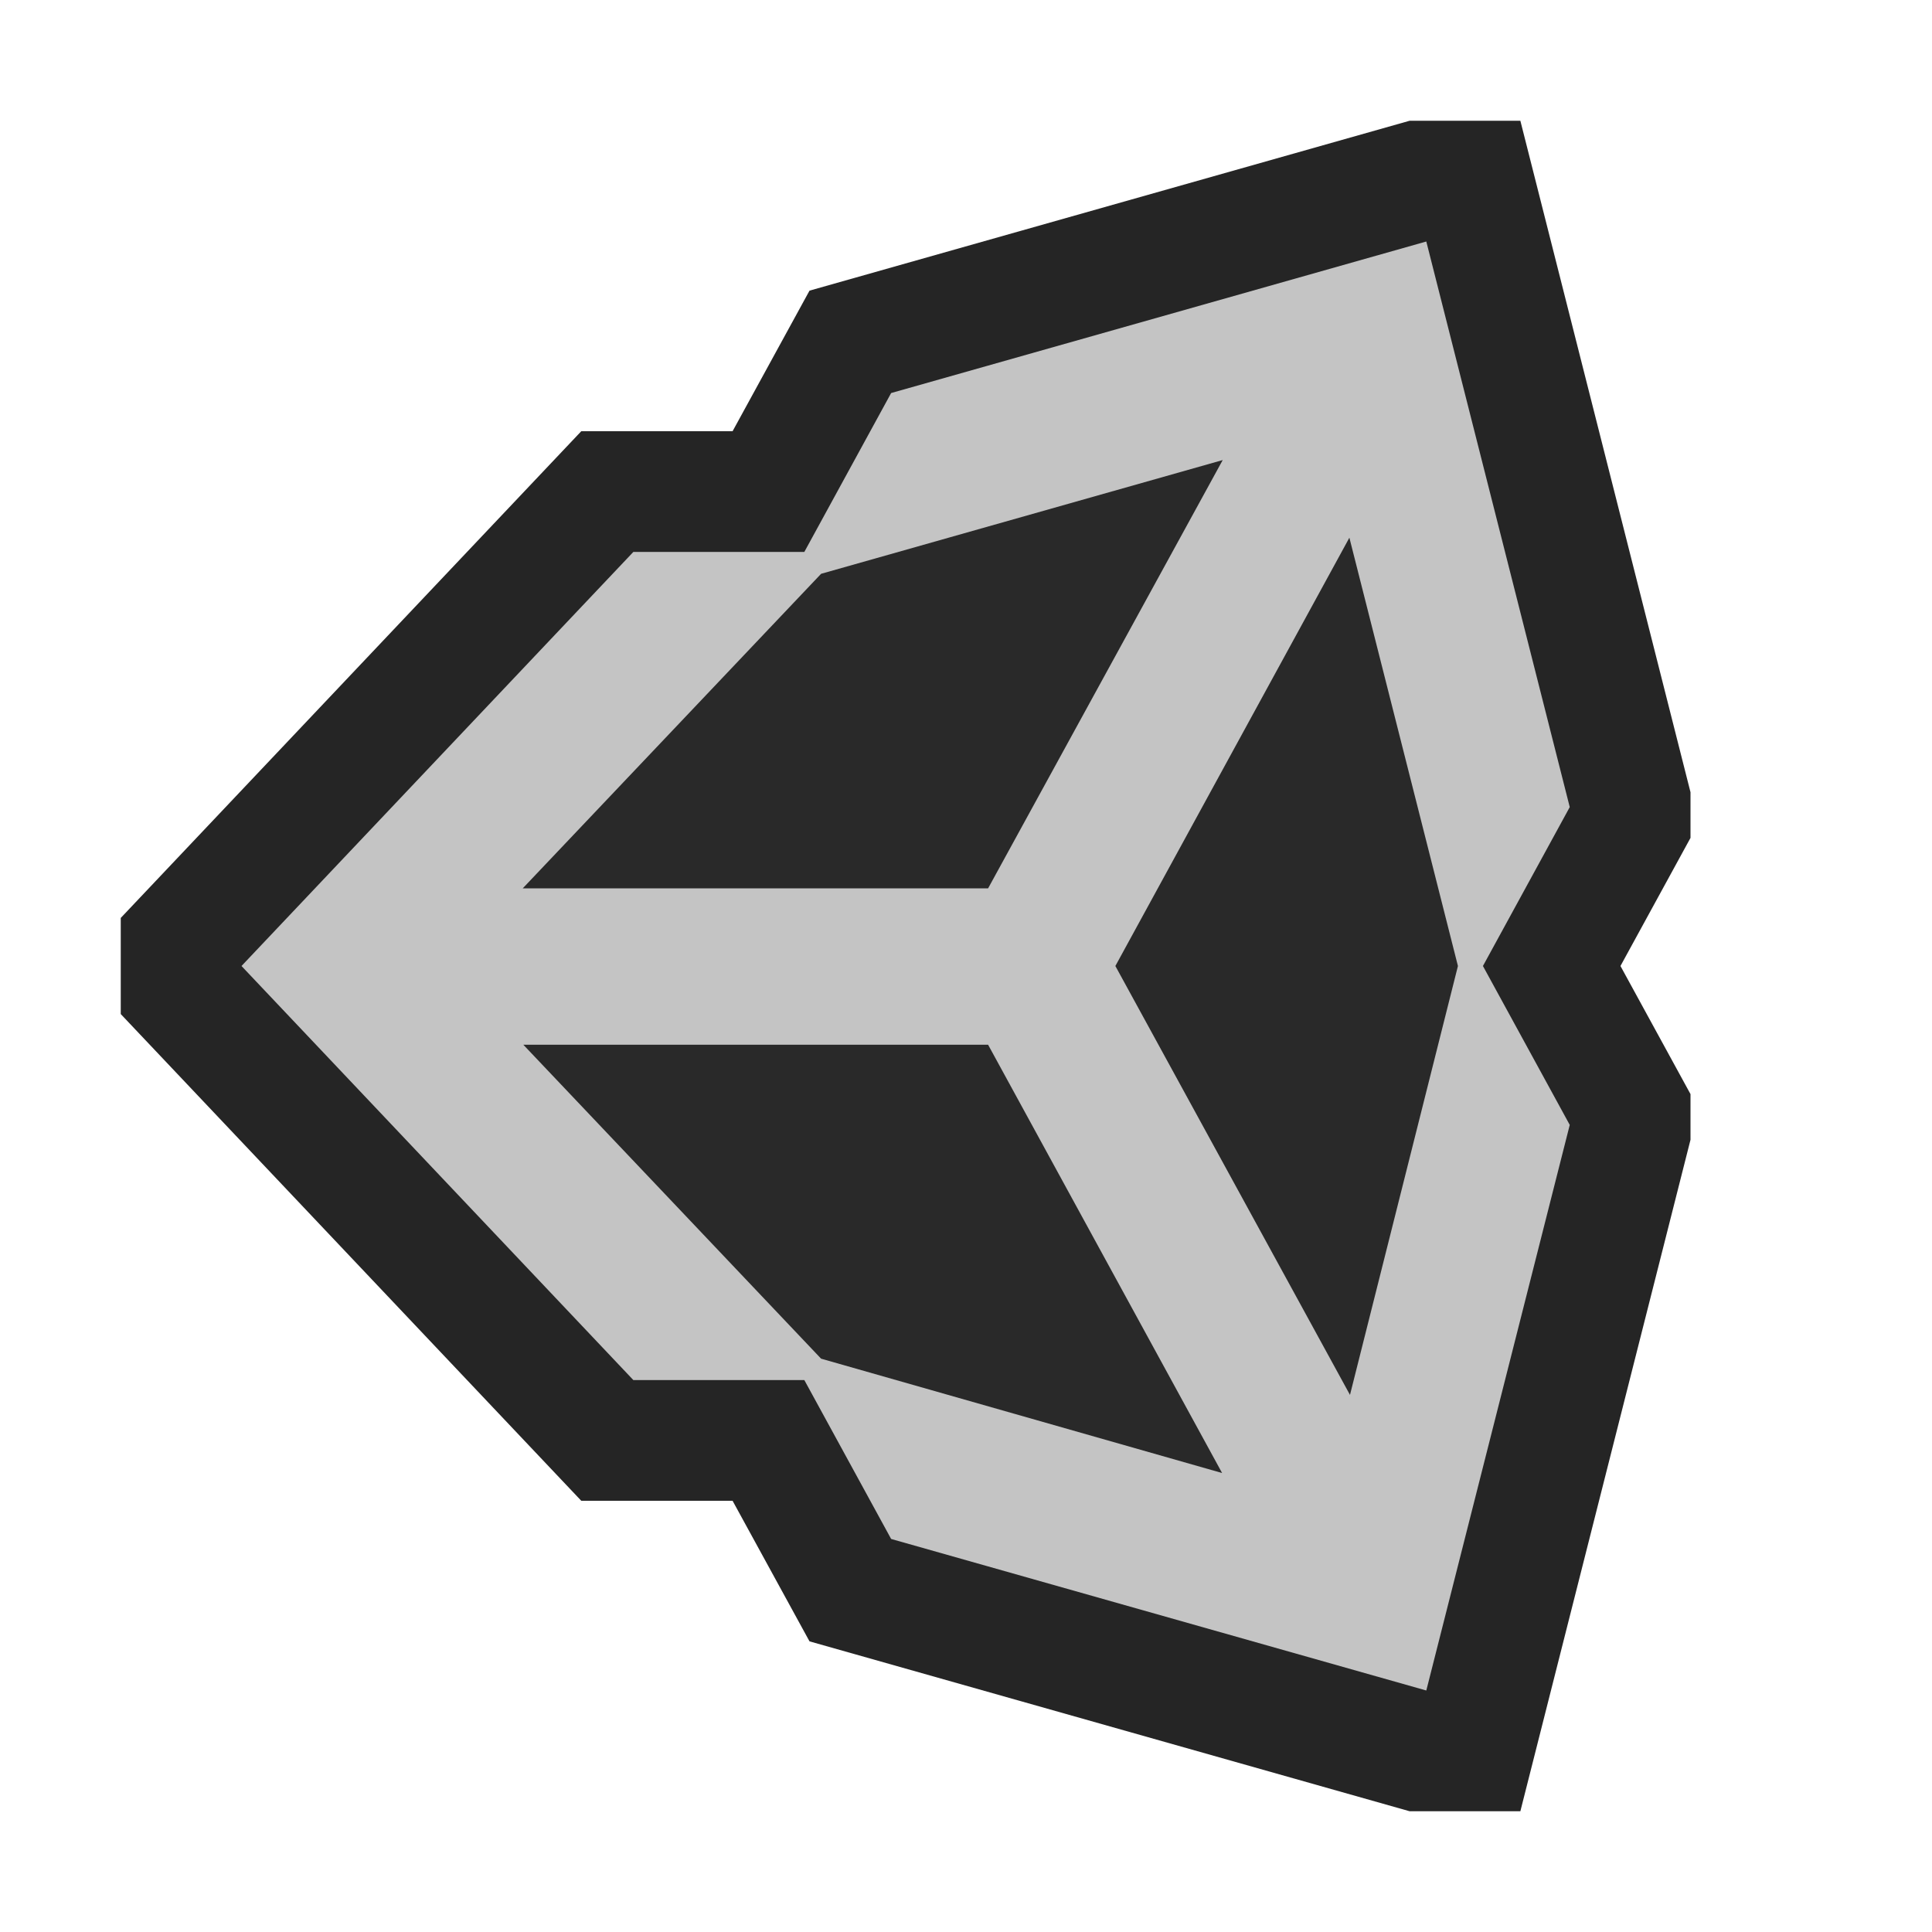
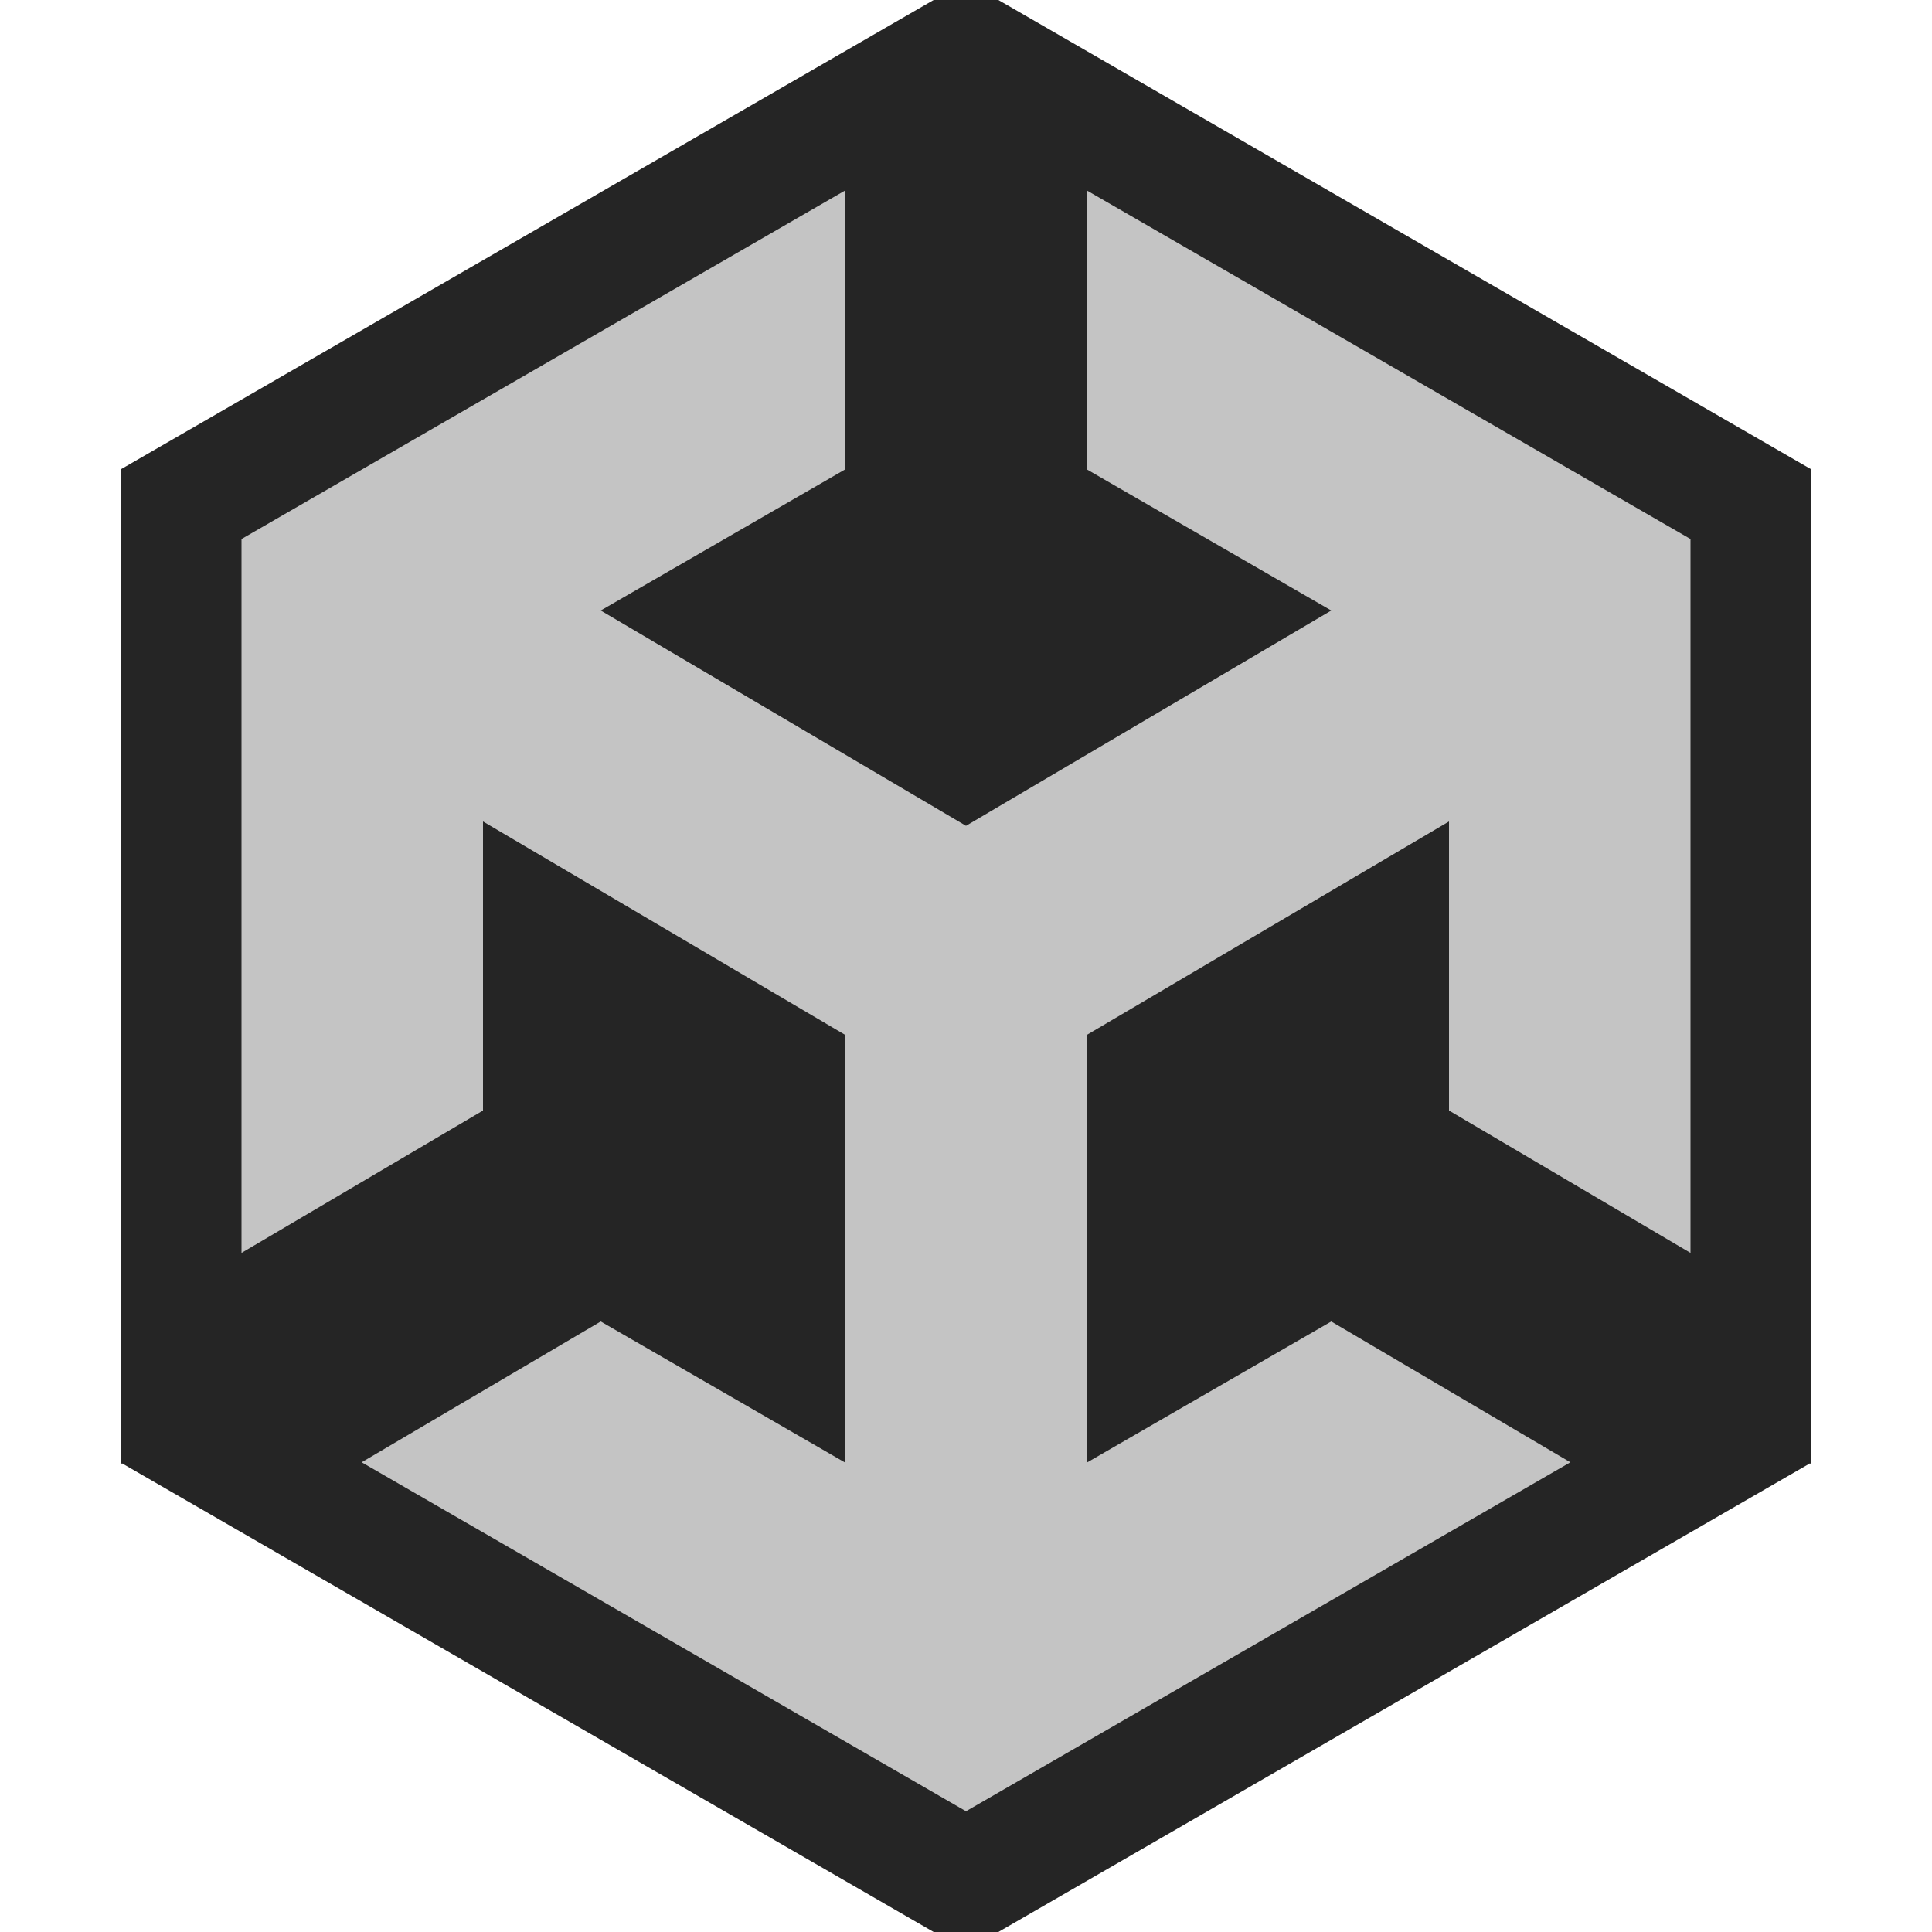
- <svg xmlns="http://www.w3.org/2000/svg" width="16" height="16" viewBox="0 0 16 16">
-   <g>
-     <rect width="16" height="16" fill="#ffd3ff" opacity="0" />
-     <g>
-       <polygon points="14 6.561 12.591 1 11.674 1 6.704 2.407 6.067 3.571 4.814 3.571 1 7.602 1 8.398 4.814 12.429 6.067 12.429 6.704 13.593 11.674 15 12.591 15 14 9.439 14 9.061 13.42 8 14 6.939 14 6.561" fill="#252525" />
-       <polygon points="13 6.684 11.812 2 7.38 3.255 6.661 4.571 5.245 4.571 2 8 5.245 11.429 6.661 11.429 7.38 12.745 11.812 14 13 9.316 12.281 8 13 6.684" fill="#c4c4c4" />
-       <path d="M6.8,4.752l3.326-.942L8.183,7.357H4.329Zm0,6.5-2.466-2.6H8.183l1.938,3.547Zm4.38.3L9.237,8l1.938-3.547L12.074,8Z" fill="#292929" />
-     </g>
-   </g>
+ <svg xmlns="http://www.w3.org/2000/svg" width="16" height="16">
+   <path fill="#252525" d="M7.732 16 8.268 16 14.989 12.119 15 12.125 15 3.887 8.268 0 7.732 0 1 3.887 1 12.125 1.011 12.119 7.732 16z" />
+   <path fill="#c4c4c4" d="M14 10.376 14 4.464 9 1.577 9 3.887 11.025 5.056 8 6.839 4.975 5.056 7 3.887 7 1.577 2 4.464 2 10.376 4 9.197 4 6.803 7 8.571 7 12.113 4.975 10.944 2.995 12.11 8 15 13.005 12.11 11.025 10.944 9 12.113 9 8.571 12 6.803 12 9.197 14 10.376z" />
</svg>
